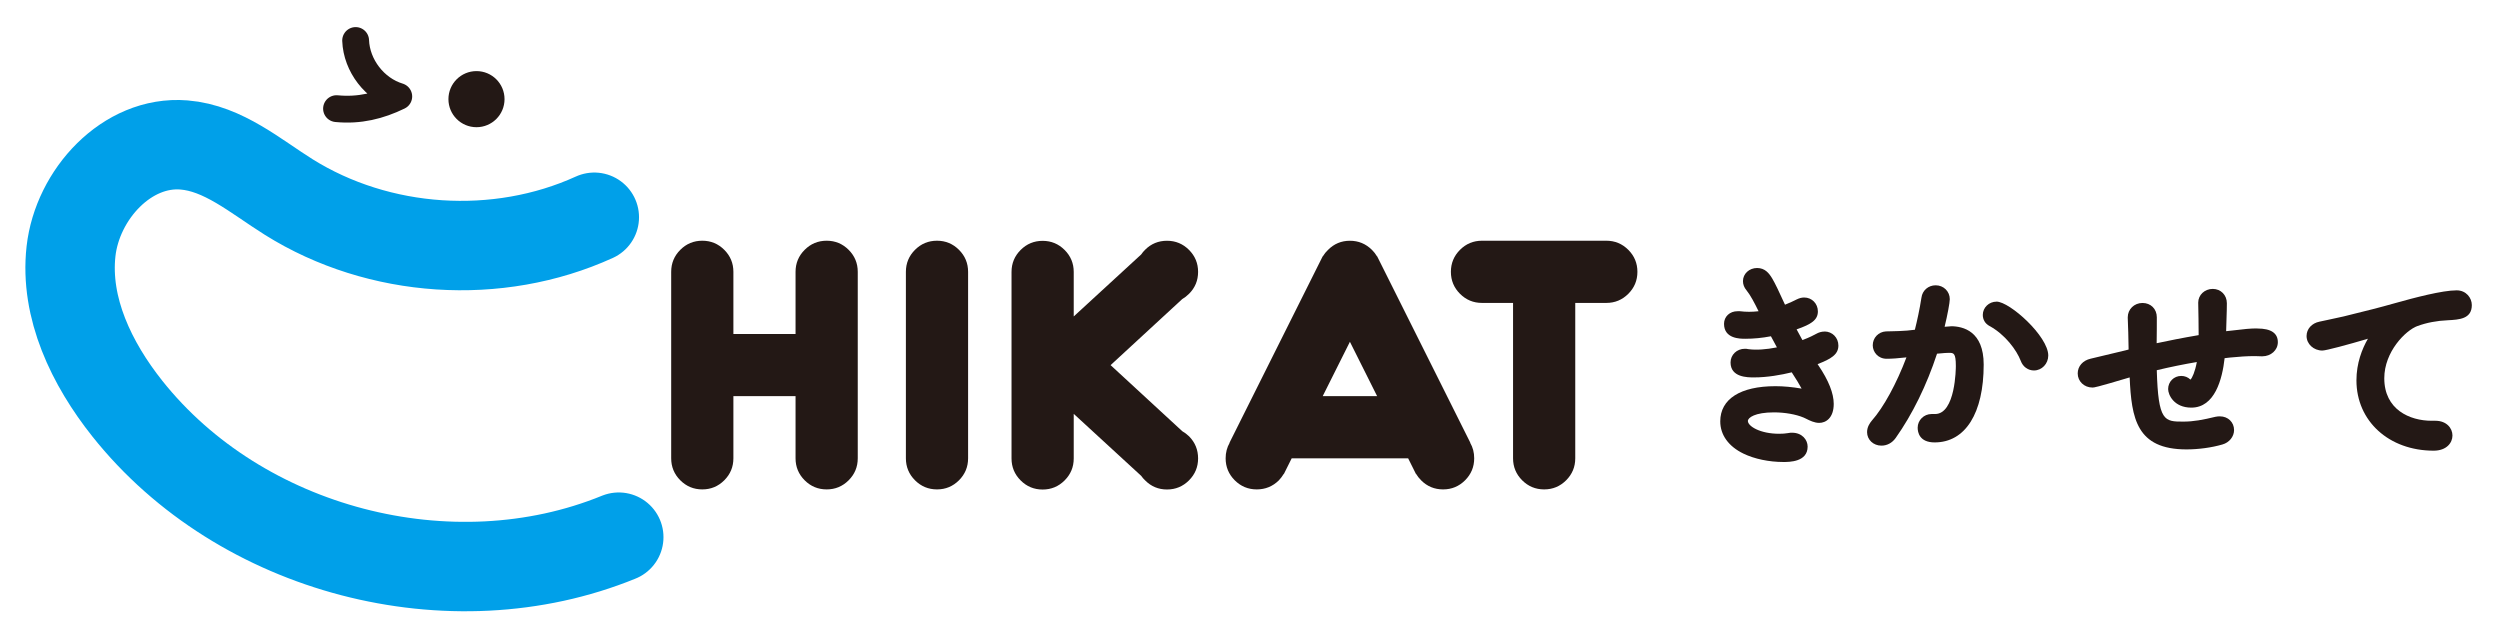
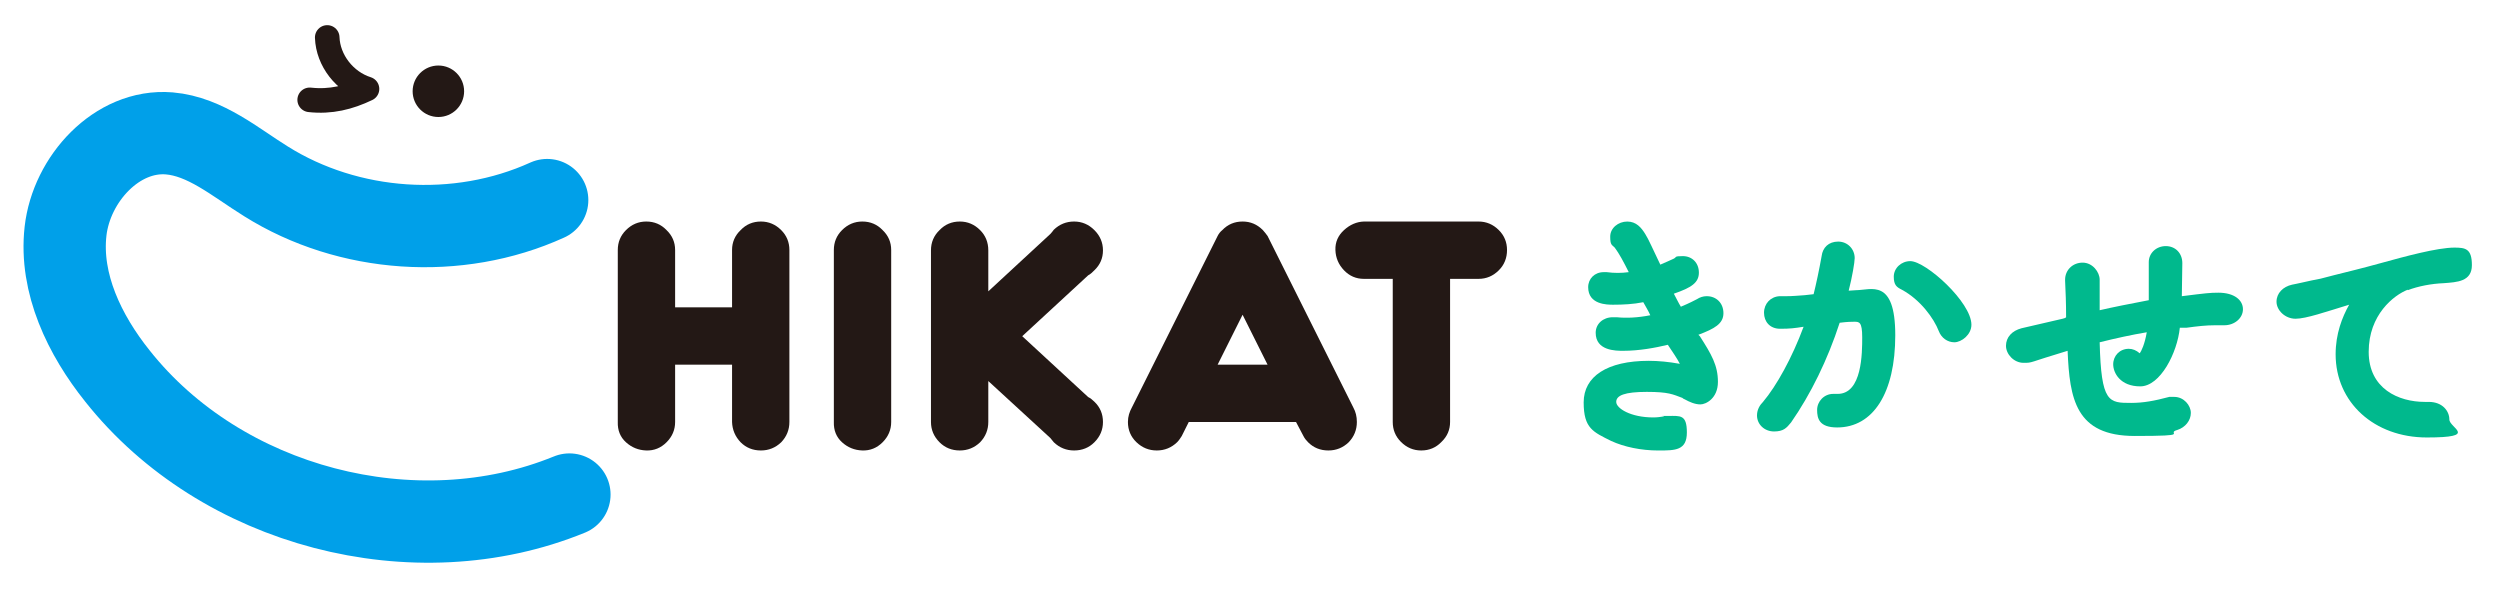
- <svg xmlns="http://www.w3.org/2000/svg" id="_レイヤー_1" data-name="レイヤー 1" viewBox="121 226 590 151">
+ <svg xmlns="http://www.w3.org/2000/svg" id="_レイヤー_1" version="1.1" viewBox="121 226 641 151">
  <defs>
    <style>
-       .cls-1 {
-         fill: #231815;
+       .st0 {
+         stroke: #231815;
+         stroke-width: 6.3px;
      }

-       .cls-2 {
-         stroke: #00a0e9;
-         stroke-width: 21.1px;
-       }
- 
-       .cls-2, .cls-3 {
+       .st0, .st1 {
        fill: none;
        stroke-linecap: round;
        stroke-linejoin: round;
      }

-       .cls-3 {
-         stroke: #231815;
-         stroke-width: 6.33px;
+       .st2 {
+         fill: #00b98d;
+       }
+ 
+       .st3 {
+         fill: #231815;
+       }
+ 
+       .st1 {
+         stroke: #00a0e9;
+         stroke-width: 21.1px;
      }
    </style>
  </defs>
  <g>
-     <path class="cls-1" d="M294.08,319.49v14.67c0,2.03-.72,3.76-2.15,5.19-1.43,1.43-3.16,2.15-5.19,2.15s-3.76-.72-5.19-2.15c-1.43-1.43-2.15-3.16-2.15-5.19v-44.01c0-2.03.72-3.76,2.15-5.19s3.16-2.15,5.19-2.15,3.76.72,5.19,2.15,2.15,3.16,2.15,5.19v14.67h14.67v-14.67c0-2.03.72-3.76,2.15-5.19,1.43-1.43,3.16-2.15,5.19-2.15s3.76.72,5.19,2.15c1.43,1.43,2.15,3.16,2.15,5.19v44.01c0,2.03-.72,3.76-2.15,5.19-1.43,1.43-3.16,2.15-5.19,2.15s-3.76-.72-5.19-2.15c-1.43-1.43-2.15-3.16-2.15-5.19v-14.67h-14.67Z" />
-     <path class="cls-1" d="M349.47,334.16c0,2.03-.72,3.76-2.15,5.19-1.43,1.43-3.16,2.15-5.19,2.15s-3.76-.72-5.19-2.15c-1.43-1.43-2.15-3.16-2.15-5.19v-44.01c0-2.03.72-3.76,2.15-5.19,1.43-1.43,3.16-2.15,5.19-2.15s3.76.72,5.19,2.15c1.43,1.43,2.15,3.16,2.15,5.19v44.01Z" />
-     <path class="cls-1" d="M374.4,300.68l15.92-14.63c.27-.39.57-.76.92-1.1,1.42-1.42,3.14-2.13,5.17-2.13s3.76.72,5.19,2.15c1.43,1.43,2.15,3.16,2.15,5.19s-.71,3.75-2.13,5.17c-.51.51-1.05.93-1.61,1.25l-16.91,15.59,16.91,15.59c.56.32,1.1.72,1.61,1.21,1.42,1.44,2.13,3.18,2.13,5.21s-.72,3.76-2.15,5.19c-1.43,1.43-3.16,2.15-5.19,2.15s-3.75-.72-5.17-2.16c-.34-.32-.65-.67-.92-1.06l-15.92-14.63v10.52c0,2.03-.72,3.76-2.15,5.19-1.43,1.43-3.16,2.15-5.19,2.15s-3.76-.72-5.19-2.15c-1.43-1.43-2.15-3.16-2.15-5.19v-44.01c0-2.03.72-3.76,2.15-5.19s3.16-2.15,5.19-2.15,3.76.72,5.19,2.15,2.15,3.16,2.15,5.19v10.52Z" />
-     <path class="cls-1" d="M425.84,334.16l-1.83,3.67h-.04c-.32.54-.71,1.05-1.17,1.54-1.44,1.42-3.18,2.13-5.21,2.13s-3.76-.72-5.19-2.15c-1.43-1.43-2.15-3.16-2.15-5.19,0-1.34.32-2.57.95-3.67h-.04l22-44.01h.04c.32-.54.72-1.04,1.21-1.5,1.42-1.44,3.14-2.16,5.17-2.16s3.76.72,5.21,2.16c.46.46.86.97,1.17,1.5h.04l22,44.01h-.04c.64,1.1.95,2.32.95,3.67,0,2.03-.72,3.76-2.15,5.19-1.43,1.43-3.16,2.15-5.19,2.15s-3.75-.71-5.17-2.13c-.49-.49-.89-1-1.21-1.54h-.04l-1.83-3.67h-27.5ZM446,319.49l-6.42-12.83-6.42,12.83h12.84Z" />
-     <path class="cls-1" d="M478.08,297.49h-7.33c-2.03,0-3.76-.72-5.19-2.15s-2.15-3.16-2.15-5.19.72-3.76,2.15-5.19,3.16-2.15,5.19-2.15h29.34c2.03,0,3.76.72,5.19,2.15,1.43,1.43,2.15,3.16,2.15,5.19s-.72,3.76-2.15,5.19c-1.43,1.43-3.16,2.15-5.19,2.15h-7.33v36.67c0,2.03-.72,3.76-2.15,5.19-1.43,1.43-3.16,2.15-5.19,2.15s-3.76-.72-5.19-2.15c-1.43-1.43-2.15-3.16-2.15-5.19v-36.67Z" />
+     <path class="st3" d="M294.1,319.5v14.7q0,3-2.2,5.2t-5.2,2.1-5.2-2.1-2.1-5.2v-44.1q0-3,2.1-5.1,2.2-2.2,5.2-2.2,3.1,0,5.2,2.2,2.2,2.1,2.2,5.1v14.7h14.6v-14.7q0-3,2.2-5.1,2.1-2.2,5.2-2.2,3,0,5.2,2.2,2.1,2.1,2.1,5.1v44.1q0,3-2.1,5.2-2.2,2.1-5.2,2.1-3.1,0-5.2-2.1-2.1-2.2-2.2-5.2v-14.7H294.1Z" />
+     <path class="st3" d="M349.5,334.2q0,3-2.2,5.2t-5.2,2.1-5.2-2.1-2.1-5.2v-44.1q0-3,2.1-5.1,2.2-2.2,5.2-2.2,3.1,0,5.2,2.2,2.2,2.1,2.2,5.1V334.2Z" />
+     <path class="st3" d="M374.4,300.7l15.9-14.7c.3-.3.6-.7.9-1.1q2.2-2.1,5.2-2.1t5.2,2.2,2.2,5.2-2.2,5.1c-.5.5-1,1-1.6,1.3l-16.9,15.6,16.9,15.6c.6.3,1.1.7,1.6,1.2q2.2,2.1,2.2,5.2,0,3-2.2,5.2-2.1,2.1-5.2,2.1-3,0-5.2-2.1c-.3-.4-.6-.7-.9-1.1l-15.9-14.6v10.5q0,3-2.1,5.2-2.2,2.1-5.2,2.1-3.1,0-5.2-2.1-2.2-2.2-2.2-5.2v-44q0-3.1,2.2-5.2,2.1-2.2,5.2-2.2,3,0,5.2,2.2,2.1,2.1,2.1,5.2v10.5h0Z" />
+     <path class="st3" d="M425.8,334.2l-1.8,3.6h0c-.4.6-.7,1.1-1.2,1.6q-2.2,2.1-5.2,2.1t-5.2-2.1-2.2-5.2c0-1.4.4-2.6,1-3.7h0l22-44h0c.3-.6.7-1.1,1.2-1.5q2.1-2.2,5.2-2.2c2,0,3.7.7,5.2,2.2.4.4.8,1,1.2,1.5h0l22,44h0c.6,1.1.9,2.3.9,3.7q0,3-2.1,5.2-2.2,2.1-5.2,2.1-3.1,0-5.2-2.1c-.5-.5-.9-1-1.2-1.6h0l-1.9-3.6h-27.5H425.8ZM446,319.5l-6.4-12.8-6.4,12.8H446Z" />
+     <path class="st3" d="M478.1,297.5h-7.4q-3,0-5.1-2.2t-2.2-5.2,2.2-5.1,5.1-2.2h29.4q3,0,5.2,2.2,2.1,2.1,2.1,5.1,0,3.1-2.1,5.2-2.2,2.2-5.2,2.2h-7.3v36.7q0,3-2.2,5.1-2.1,2.2-5.2,2.2-3,0-5.2-2.2-2.1-2.1-2.1-5.1v-36.7H478.1Z" />
  </g>
  <g>
-     <circle class="cls-1" cx="233.45" cy="249.4" r="6.62" />
-     <path class="cls-2" d="M261.26,277.27c-22.83,10.4-50.82,8.55-72.09-4.75-7.9-4.95-15.47-11.56-24.76-12.31-13.45-1.08-25.14,11.67-26.65,25.08-1.5,13.41,4.89,26.57,13.29,37.14,26.67,33.55,76.3,46.54,115.98,30.34" />
-     <path class="cls-3" d="M204.93,235.56c.22,5.92,4.5,11.48,10.18,13.2-4.57,2.22-9.3,3.41-14.69,2.88" />
+     <circle class="st3" cx="233.4" cy="249.4" r="6.6" />
+     <path class="st1" d="M261.3,277.3c-22.9,10.4-50.9,8.5-72.1-4.8-7.9-4.9-15.5-11.5-24.8-12.3-13.4-1.1-25.1,11.7-26.6,25.1-1.5,13.4,4.9,26.6,13.3,37.1,26.6,33.6,76.3,46.6,115.9,30.4" />
+     <path class="st0" d="M204.9,235.6c.2,5.9,4.5,11.4,10.2,13.2-4.6,2.2-9.3,3.4-14.7,2.8" />
  </g>
-   <g>
-     <path class="cls-1" d="M551.55,304.25c-.65,0-1.32.19-1.95.55-.44.25-1.52.82-3.23,1.46-.43-.77-.89-1.61-1.37-2.53,3.51-1.21,5.02-2.25,5.02-4.24,0-1.84-1.42-3.28-3.23-3.28-.58,0-1.15.15-1.76.45-.75.38-1.69.83-2.77,1.25-1.43-3.13-2.3-4.98-3-6.16-.77-1.3-1.74-2.5-3.59-2.5s-3.33,1.36-3.33,3.09c0,.79.28,1.52.84,2.18.94,1.17,1.85,2.9,2.84,4.93-1.55.18-2.95.18-4.38,0h-.59c-1.82-.01-3.18,1.27-3.18,2.97,0,3.53,3.78,3.53,5.02,3.53,1.97,0,3.96-.19,6.05-.59.48.92.95,1.79,1.41,2.62-2.55.51-4.88.67-6.72.42-.35-.09-.65-.09-.84-.09-1.9,0-3.38,1.42-3.38,3.23,0,3.53,4.01,3.53,5.52,3.53,3.18,0,6.42-.59,8.92-1.2,1,1.55,1.82,2.86,2.33,3.84-2.22-.38-4.25-.57-6.18-.57-8.27,0-13.02,3.03-13.02,8.3,0,3.2,1.95,5.91,5.49,7.62,2.59,1.25,6.02,1.97,9.41,1.97,1.41,0,5.72,0,5.72-3.63,0-1.59-1.29-3.28-3.68-3.28-.23,0-.54,0-.94.09-.65.11-1.29.16-2.09.16-4.51,0-7.39-1.79-7.39-3.02,0-.78,1.67-2.03,6.15-2.03,2.56,0,5.19.46,7.02,1.23.17.08.36.17.57.27.87.44,1.96.98,3.09.98,1.58,0,3.43-1.17,3.43-4.48,0-2.5-1.22-5.55-3.6-9.07l-.21-.32c3.16-1.2,4.91-2.27,4.91-4.37,0-1.87-1.44-3.33-3.28-3.33Z" />
-     <path class="cls-1" d="M581.39,303.01c-.17,0-.24,0-1.46.11.67-2.74,1.22-5.73,1.22-6.51,0-1.84-1.46-3.28-3.33-3.28-1.74,0-3.15,1.22-3.36,2.92-.42,2.74-1.04,5.55-1.55,7.57l-1.85.2c-1.32.11-2.47.13-3.69.16-.41,0-.82.02-1.28.03-1.78.1-3.12,1.51-3.12,3.28,0,1.57,1.23,3.18,3.28,3.18,1.16,0,2.8-.11,4.67-.33-2.31,6.13-5.38,11.78-8.16,14.92l-.05.06c-.47.57-1.08,1.47-1.08,2.67,0,1.79,1.49,3.18,3.38,3.18,1.34,0,2.54-.64,3.37-1.81,3.95-5.58,7.31-12.43,9.76-19.89,1.59-.16,2.4-.2,2.81-.2,1.09,0,1.63,0,1.63,3.12,0,.46-.06,11.32-4.91,11.32-.59,0-.77,0-.84,0-1.8.01-3.26,1.46-3.26,3.23,0,1.04.39,3.47,4,3.47,7.25,0,11.58-6.87,11.58-18.38,0-7.87-4.86-9.04-7.75-9.04Z" />
-     <path class="cls-1" d="M592.17,297.19c-1.78,0-3.23,1.41-3.23,3.13,0,1.13.59,2.1,1.58,2.61,3.68,2.01,6.4,5.67,7.38,8.24.5,1.38,1.72,2.26,3.11,2.26,1.87,0,3.38-1.58,3.38-3.53,0-4.54-9.1-12.72-12.22-12.72Z" />
-     <path class="cls-1" d="M653.74,303.51c-1.72,0-2.56.09-7.37.65.17-5.3.17-5.79.17-6.6,0-1.93-1.43-3.38-3.33-3.38s-3.43,1.42-3.43,3.23v.1c.05,1.83.1,5.77.1,7.49v.09c-3.78.64-7.32,1.35-9.91,1.91.04-2.25.04-4.57.04-6.12,0-1.96-1.42-3.38-3.38-3.38s-3.48,1.49-3.48,3.38v.19c.1,2.23.15,4.38.2,7.31,0,.04,0,.07,0,.11-.25.07-.49.13-.72.19l-8.24,1.97c-1.85.42-3.05,1.79-3.05,3.48,0,1.87,1.53,3.33,3.48,3.33.38,0,.77,0,8.78-2.39.43,9.67,1.61,16.99,13.41,16.99,2.87,0,5.96-.43,8.47-1.16,1.63-.45,2.76-1.86,2.76-3.41,0-1.84-1.43-3.23-3.33-3.23-.25,0-.64,0-1.05.1-2.98.72-5.18,1.14-7.59,1.14-4.46,0-5.93,0-6.27-12.13,3.17-.76,6.42-1.42,9.45-1.93-.42,2.32-1.1,3.75-1.48,4.13-.02,0-.03,0-.05,0-.57-.55-1.32-.85-2.15-.85-1.73,0-3.09,1.36-3.09,3.09,0,1.37,1.38,4.39,5.47,4.39,5.55,0,7.31-6.71,7.86-11.67l1.27-.15c2.2-.21,3.94-.34,5.82-.34.24,0,.49.01.73.02.3.01.61.03.91.03h.15c2.06,0,3.68-1.46,3.68-3.33,0-2.15-1.62-3.23-4.82-3.23Z" />
-     <path class="cls-1" d="M691.52,302.95c2.1-.79,4.63-1.27,7.16-1.37,2.66-.14,5.67-.29,5.67-3.58,0-1.71-1.34-3.48-3.58-3.48-3.4,0-9.98,1.74-14.64,3.05-3.64,1.04-6.95,1.85-9.36,2.44-1.05.26-1.97.48-2.68.67-.99.24-2.55.56-3.81.83-.8.17-1.5.31-1.88.4-1.83.37-3.05,1.73-3.05,3.39,0,1.89,1.67,3.43,3.73,3.43.86,0,6.09-1.4,10.75-2.79-1.4,2.43-2.71,5.79-2.71,9.83,0,9.61,7.67,16.59,18.23,16.59,3.04,0,4.43-1.86,4.43-3.58s-1.38-3.48-4.03-3.48h-.89c-5.15,0-11.17-2.63-11.17-10.03,0-6.27,5.02-11.29,7.83-12.33Z" />
+   <g transform="matrix(1.2845 0 0 1.2845 -149.88 -88.80)">
+     <path class="st2" d="M551.5,304.2c-.6,0-1.3.2-1.9.6-.4.2-1.5.8-3.2,1.5-.5-.8-.9-1.7-1.4-2.6,3.5-1.2,5-2.2,5-4.2s-1.4-3.3-3.2-3.3-1.2.2-1.8.5c-.7.3-1.7.8-2.7,1.2-1.5-3.1-2.3-5-3-6.1-.8-1.3-1.8-2.5-3.6-2.5s-3.4,1.3-3.4,3,.3,1.6.9,2.2c.9,1.2,1.8,2.9,2.8,4.9-1.5.2-2.9.2-4.4,0h-.6c-1.8,0-3.1,1.3-3.1,3,0,3.5,3.8,3.5,5,3.5,2,0,4-.1,6-.5.5.9,1,1.7,1.4,2.6-2.5.5-4.8.6-6.7.4-.3,0-.6,0-.8,0-1.9,0-3.4,1.3-3.4,3.1,0,3.6,4,3.6,5.5,3.6,3.2,0,6.4-.6,8.9-1.2,1,1.5,1.9,2.8,2.4,3.8-2.2-.4-4.3-.6-6.2-.6-8.3,0-13,3.1-13,8.3s1.9,5.9,5.5,7.7c2.6,1.2,6,1.9,9.4,1.9s5.7,0,5.7-3.6-1.3-3.3-3.7-3.3-.5,0-.9.1c-.7.1-1.3.2-2.1.2-4.5,0-7.4-1.8-7.4-3.1s1.7-2,6.1-2,5.2.5,7.1,1.2q.2.2.5.3c.9.5,2,1,3.1,1s3.5-1.2,3.5-4.5-1.3-5.5-3.6-9.1l-.3-.3c3.2-1.2,5-2.2,5-4.3s-1.5-3.4-3.3-3.4h0Z" />
+     <path class="st2" d="M581.4,303c-.2,0-.2,0-1.5.1.7-2.7,1.2-5.7,1.2-6.5,0-1.8-1.4-3.3-3.3-3.3s-3.1,1.2-3.3,2.9c-.5,2.8-1.1,5.6-1.6,7.6l-1.8.2c-1.4.1-2.5.2-3.7.2-.4,0-.9,0-1.3,0-1.8.1-3.1,1.5-3.1,3.3s1.2,3.2,3.2,3.2,2.8-.1,4.7-.4c-2.3,6.2-5.4,11.8-8.1,15h0c-.6.6-1.2,1.5-1.2,2.7,0,1.8,1.5,3.2,3.4,3.2s2.5-.7,3.4-1.8c3.9-5.6,7.3-12.5,9.7-19.9,1.6-.2,2.4-.2,2.9-.2,1,0,1.6,0,1.6,3.1s0,11.3-4.9,11.3h-.9c-1.8,0-3.2,1.5-3.2,3.2s.4,3.5,4,3.5c7.2,0,11.6-6.9,11.6-18.4s-4.9-9-7.8-9h0Z" />
+     <path class="st2" d="M592.2,297.2c-1.8,0-3.3,1.4-3.3,3.1s.6,2.1,1.6,2.6c3.7,2,6.4,5.7,7.4,8.3.5,1.3,1.7,2.2,3.1,2.2s3.4-1.5,3.4-3.5c0-4.5-9.1-12.7-12.2-12.7h0Z" />
+     <path class="st2" d="M653.7,303.5c-1.7,0-2.5.1-7.3.7.1-5.3.1-5.8.1-6.6,0-2-1.4-3.4-3.3-3.4s-3.4,1.4-3.4,3.2h0c0,1.9,0,5.9,0,7.6h0c-3.7.7-7.2,1.4-9.8,2,0-2.2,0-4.6,0-6.1s-1.4-3.4-3.4-3.4-3.5,1.5-3.5,3.4v.2c.1,2.2.2,4.4.2,7.3h0c-.2.2-.4.2-.7.3l-8.2,1.9c-1.9.5-3.1,1.8-3.1,3.5s1.6,3.4,3.5,3.4.8,0,8.8-2.4c.4,9.6,1.6,17,13.4,17s6-.5,8.5-1.2c1.6-.5,2.7-1.9,2.7-3.4s-1.4-3.2-3.3-3.2-.6,0-1,0c-3,.8-5.2,1.2-7.6,1.2-4.5,0-6,0-6.3-12.1,3.2-.8,6.4-1.5,9.4-2-.4,2.4-1.1,3.8-1.4,4.2h0c-.7-.6-1.4-.9-2.2-.9-1.8,0-3.1,1.4-3.1,3.1s1.4,4.4,5.4,4.4,7.4-6.7,7.9-11.7h1.3c2.2-.3,3.9-.5,5.8-.5s.5,0,.7,0c.3,0,.6,0,.9,0h.2c2,0,3.7-1.4,3.7-3.2s-1.7-3.3-4.9-3.3h0Z" />
+     <path class="st2" d="M691.5,303c2.1-.8,4.7-1.3,7.2-1.4,2.6-.2,5.6-.3,5.6-3.6s-1.3-3.5-3.5-3.5c-3.4,0-10,1.8-14.7,3.1-3.6,1-6.9,1.8-9.3,2.4-1.1.3-2,.5-2.7.7-1,.2-2.6.5-3.8.8-.8.2-1.5.3-1.9.4-1.8.4-3.1,1.7-3.1,3.4s1.7,3.4,3.8,3.4,6.1-1.4,10.7-2.8c-1.4,2.5-2.7,5.8-2.7,9.9,0,9.6,7.7,16.6,18.2,16.6s4.5-1.9,4.5-3.6-1.4-3.5-4.1-3.5h-.8c-5.2,0-11.2-2.6-11.2-10s5-11.3,7.8-12.4h0Z" />
  </g>
</svg>
